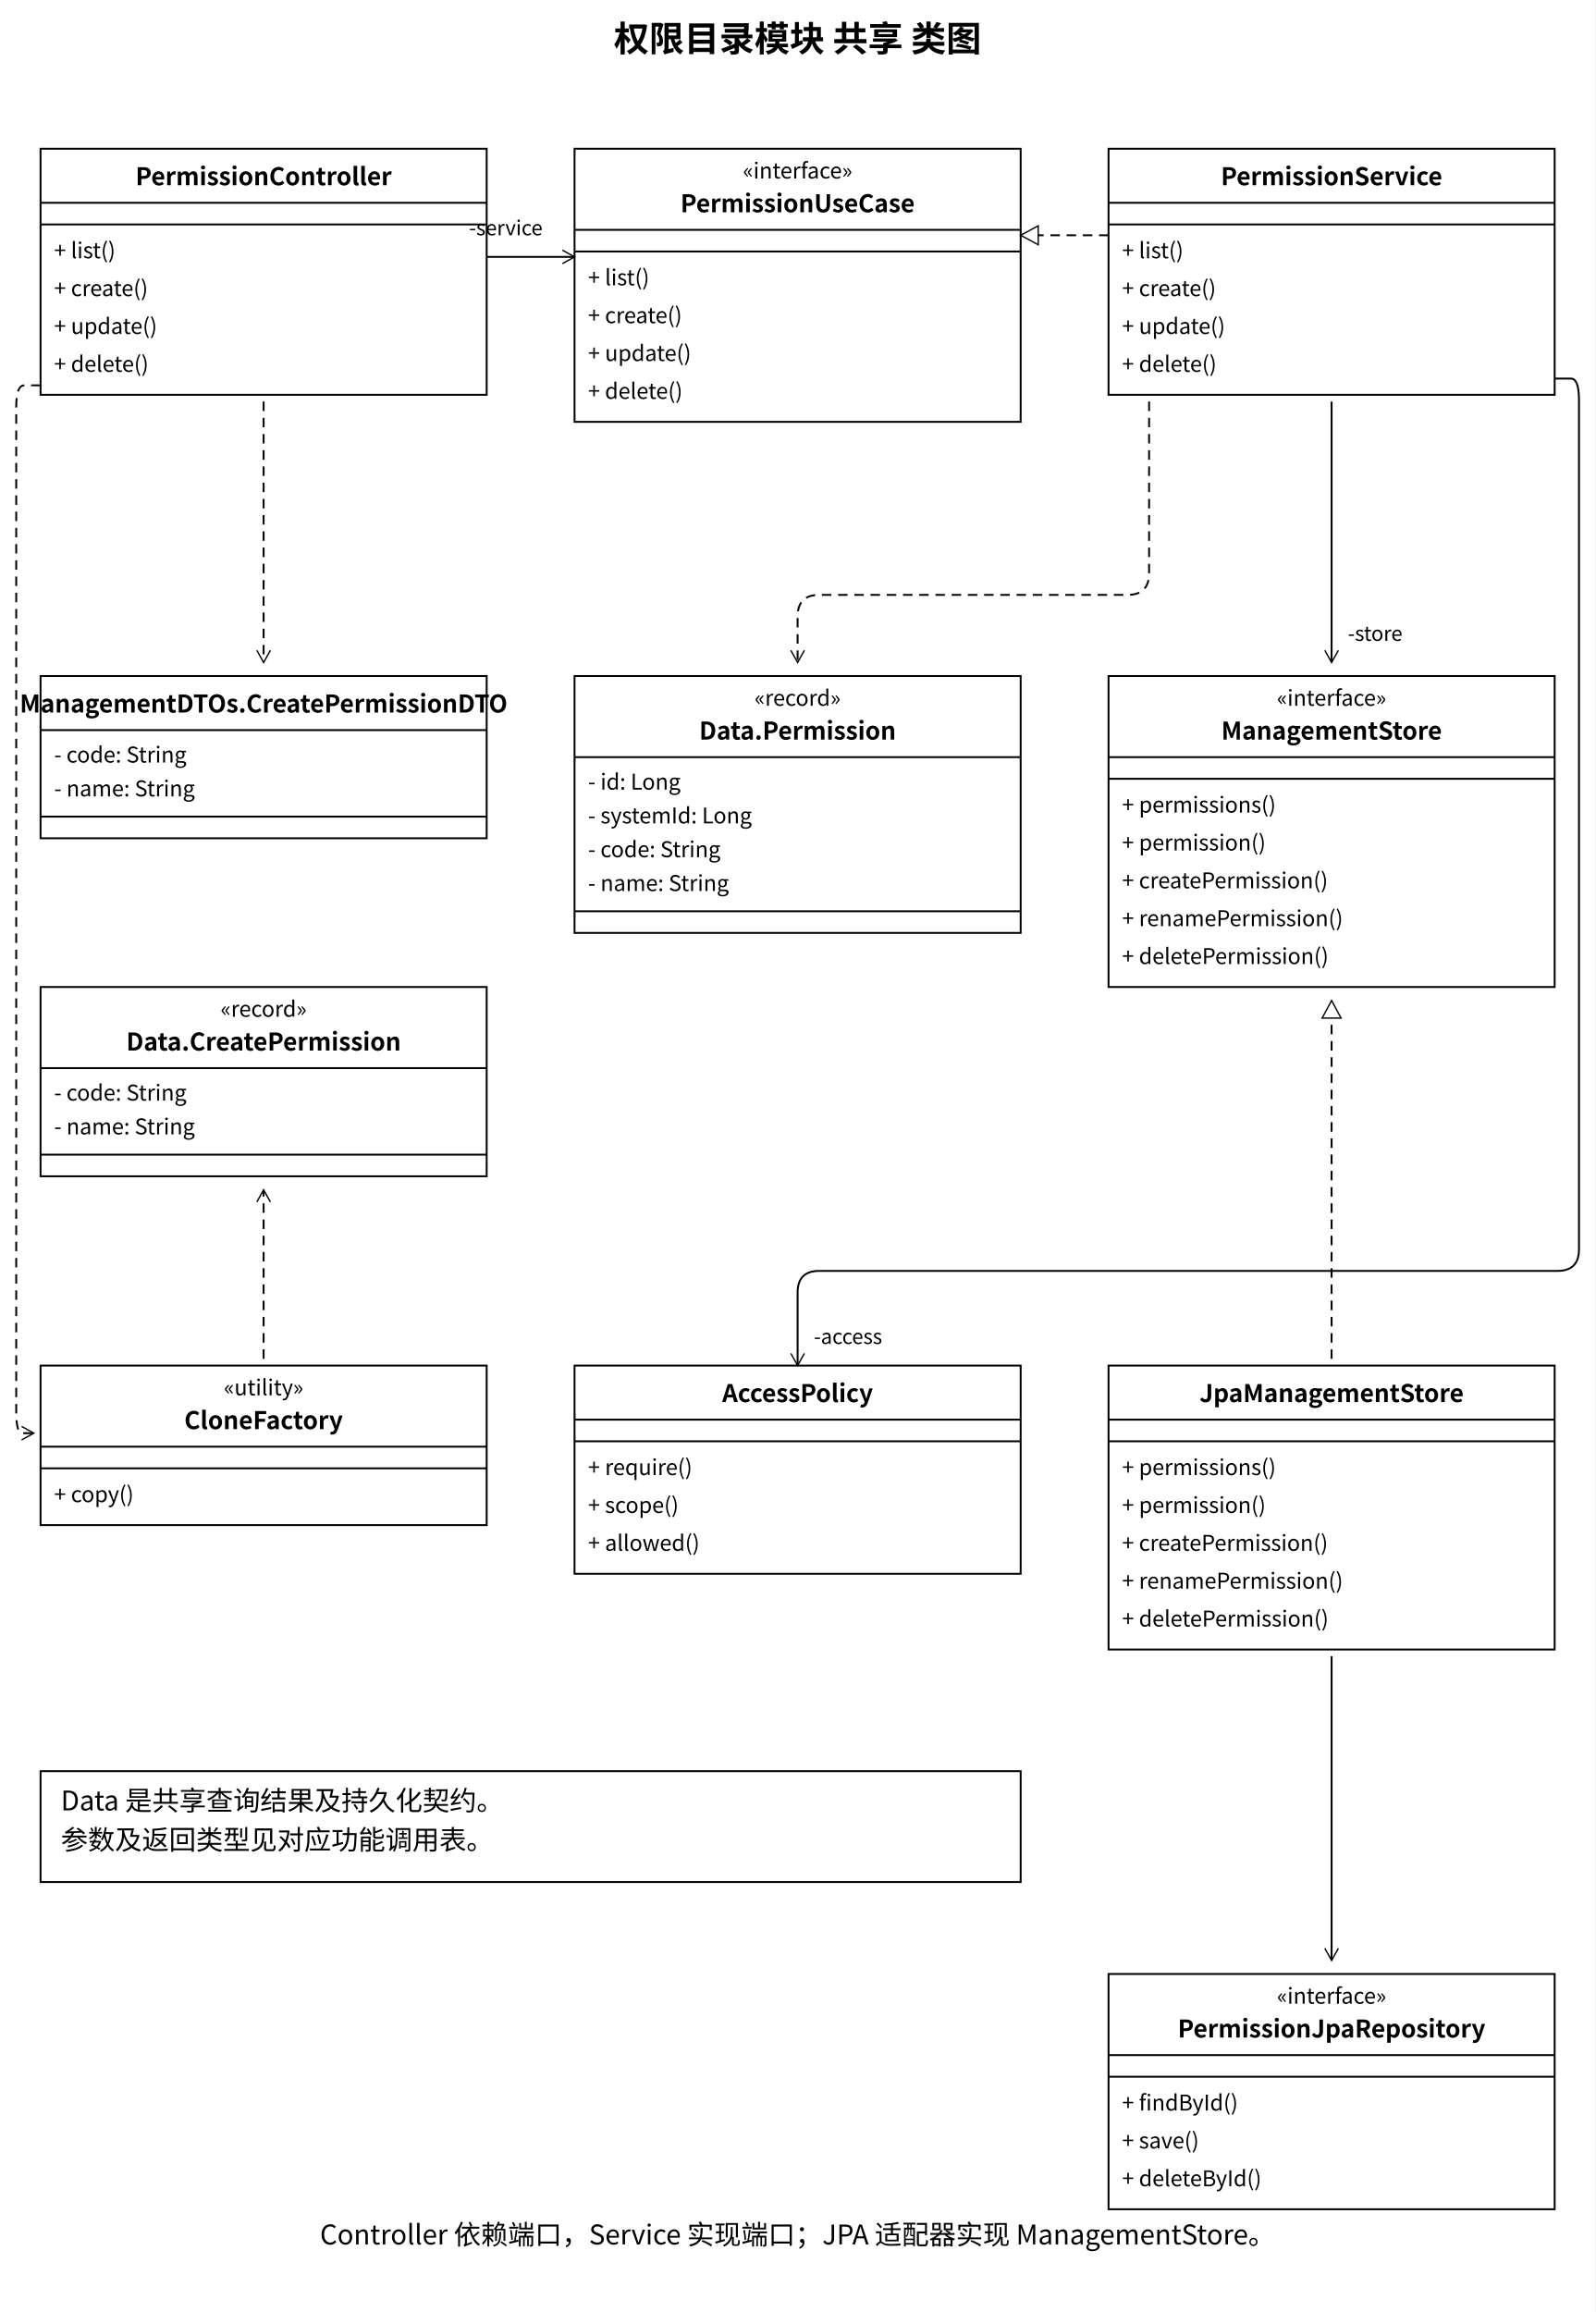
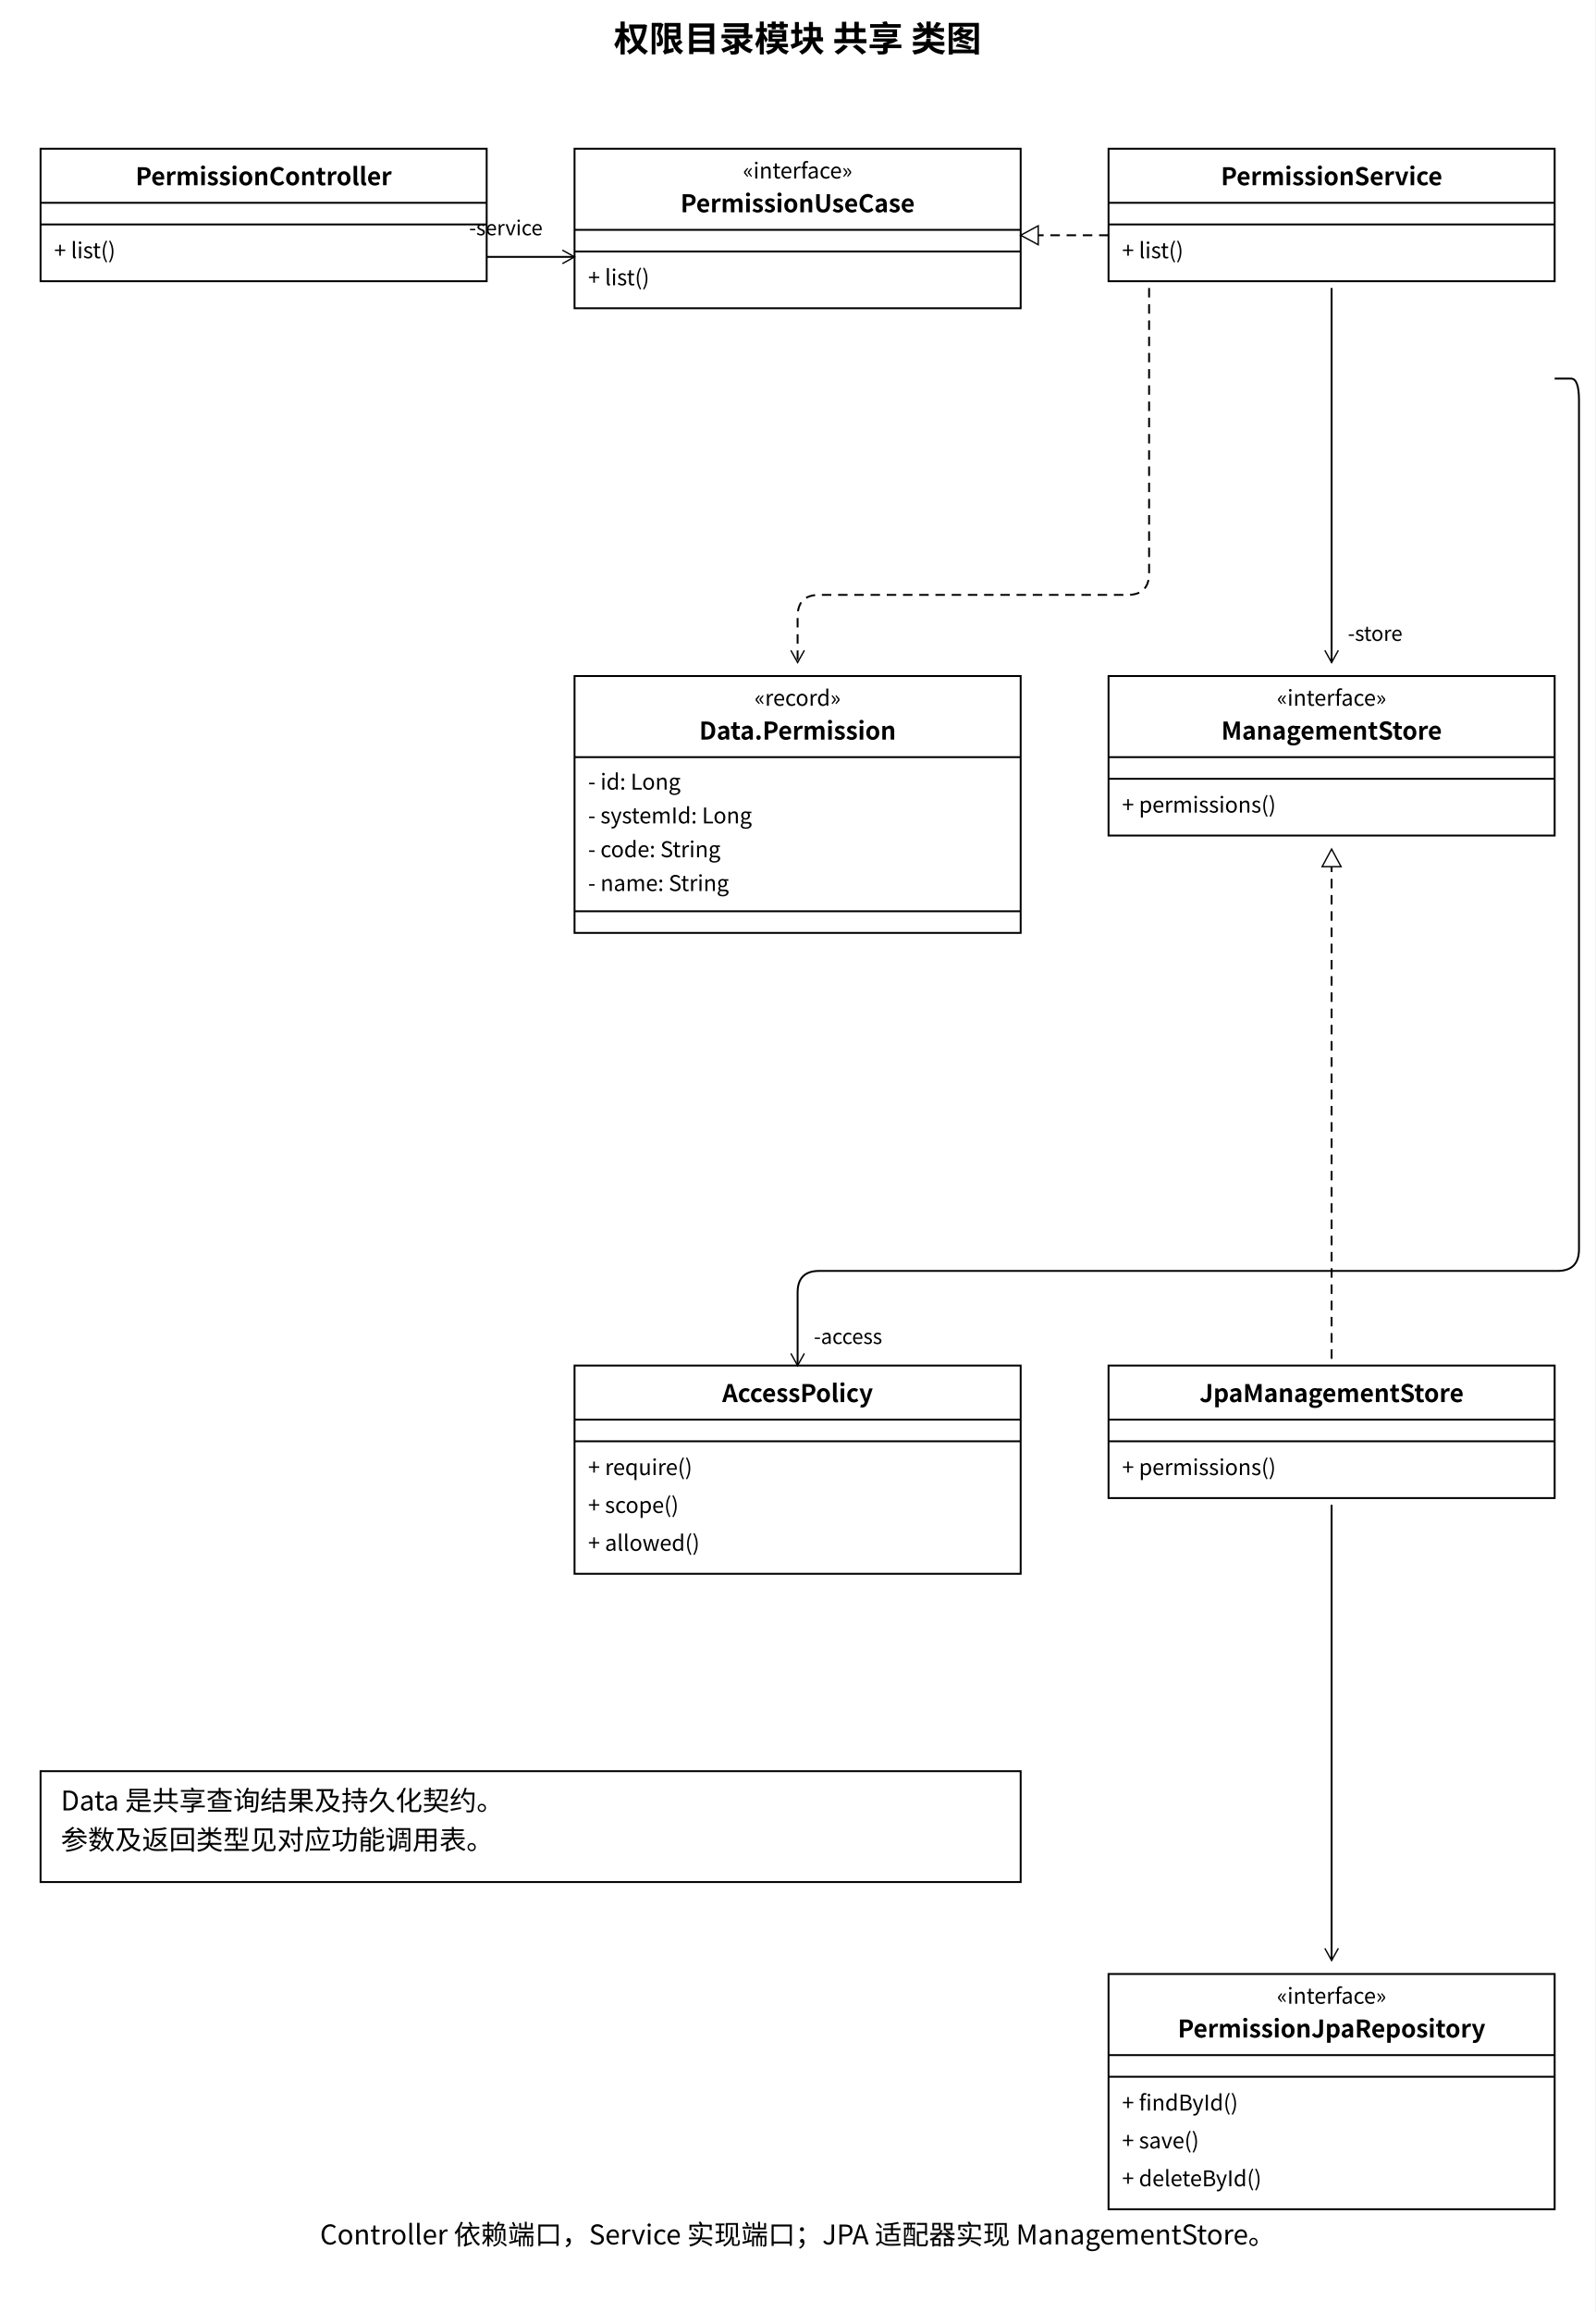
<svg xmlns="http://www.w3.org/2000/svg" width="1180" height="1710" viewBox="0 0 1180 1710">
  <style>text{font-family:'PingFang SC','Microsoft YaHei','Noto Sans CJK SC',system-ui,sans-serif;fill:black}</style>
  <defs>
    <marker id="open" markerWidth="12" markerHeight="12" refX="10" refY="6" orient="auto" markerUnits="userSpaceOnUse">
      <path d="M1,1 L10,6 L1,11" fill="none" stroke="black" />
    </marker>
    <marker id="filled" markerWidth="12" markerHeight="12" refX="10" refY="6" orient="auto" markerUnits="userSpaceOnUse">
      <path d="M1,1 L10,6 L1,11 Z" fill="black" />
    </marker>
    <marker id="triangle" markerWidth="16" markerHeight="16" refX="14" refY="8" orient="auto" markerUnits="userSpaceOnUse">
      <path d="M1,1 L14,8 L1,15 Z" fill="white" stroke="black" />
    </marker>
  </defs>
  <rect width="100%" height="100%" fill="white" />
  <text x="590.0" y="38" font-size="26" text-anchor="middle" font-weight="600">权限目录模块 共享 类图</text>
-   <rect x="30" y="110" width="330" height="182" rx="0" fill="white" stroke="black" stroke-width="1.4" />
+   <rect x="30" y="110" width="330" height="98" rx="0" fill="white" stroke="black" stroke-width="1.4" />
  <text x="195.0" y="137" font-size="18" text-anchor="middle" font-weight="600">PermissionController</text>
  <path d="M 30,150 L 360,150" fill="none" stroke="black" stroke-width="1.4" />
  <path d="M 30,166 L 360,166" fill="none" stroke="black" stroke-width="1.4" />
  <text x="40" y="191" font-size="16" text-anchor="start" font-weight="400">+ list()</text>
-   <text x="40" y="219" font-size="16" text-anchor="start" font-weight="400">+ create()</text>
-   <text x="40" y="247" font-size="16" text-anchor="start" font-weight="400">+ update()</text>
-   <text x="40" y="275" font-size="16" text-anchor="start" font-weight="400">+ delete()</text>
-   <rect x="425" y="110" width="330" height="202" rx="0" fill="white" stroke="black" stroke-width="1.4" />
+   <rect x="425" y="110" width="330" height="118" rx="0" fill="white" stroke="black" stroke-width="1.4" />
  <text x="590.0" y="132" font-size="16" text-anchor="middle" font-weight="400">«interface»</text>
  <text x="590.0" y="157" font-size="18" text-anchor="middle" font-weight="600">PermissionUseCase</text>
  <path d="M 425,170 L 755,170" fill="none" stroke="black" stroke-width="1.4" />
  <path d="M 425,186 L 755,186" fill="none" stroke="black" stroke-width="1.4" />
  <text x="435" y="211" font-size="16" text-anchor="start" font-weight="400">+ list()</text>
-   <text x="435" y="239" font-size="16" text-anchor="start" font-weight="400">+ create()</text>
-   <text x="435" y="267" font-size="16" text-anchor="start" font-weight="400">+ update()</text>
-   <text x="435" y="295" font-size="16" text-anchor="start" font-weight="400">+ delete()</text>
-   <rect x="820" y="110" width="330" height="182" rx="0" fill="white" stroke="black" stroke-width="1.4" />
+   <rect x="820" y="110" width="330" height="98" rx="0" fill="white" stroke="black" stroke-width="1.4" />
  <text x="985.0" y="137" font-size="18" text-anchor="middle" font-weight="600">PermissionService</text>
  <path d="M 820,150 L 1150,150" fill="none" stroke="black" stroke-width="1.4" />
  <path d="M 820,166 L 1150,166" fill="none" stroke="black" stroke-width="1.4" />
  <text x="830" y="191" font-size="16" text-anchor="start" font-weight="400">+ list()</text>
-   <text x="830" y="219" font-size="16" text-anchor="start" font-weight="400">+ create()</text>
-   <text x="830" y="247" font-size="16" text-anchor="start" font-weight="400">+ update()</text>
-   <text x="830" y="275" font-size="16" text-anchor="start" font-weight="400">+ delete()</text>
  <path d="M 360,190 L 425,190" fill="none" stroke="black" stroke-width="1.4" marker-end="url(#open)" />
  <text x="347" y="174" font-size="15" text-anchor="start" font-weight="400">-service</text>
  <path d="M 820,174 L 755,174" fill="none" stroke="black" stroke-width="1.4" stroke-dasharray="7 5" marker-end="url(#triangle)" />
-   <rect x="30" y="500" width="330" height="120" rx="0" fill="white" stroke="black" stroke-width="1.4" />
-   <text x="195.0" y="527" font-size="18" text-anchor="middle" font-weight="600">ManagementDTOs.CreatePermissionDTO</text>
-   <path d="M 30,540 L 360,540" fill="none" stroke="black" stroke-width="1.4" />
-   <text x="40" y="564" font-size="16" text-anchor="start" font-weight="400">- code: String</text>
-   <text x="40" y="589" font-size="16" text-anchor="start" font-weight="400">- name: String</text>
-   <path d="M 30,604 L 360,604" fill="none" stroke="black" stroke-width="1.4" />
  <rect x="425" y="500" width="330" height="190" rx="0" fill="white" stroke="black" stroke-width="1.4" />
  <text x="590.0" y="522" font-size="16" text-anchor="middle" font-weight="400">«record»</text>
  <text x="590.0" y="547" font-size="18" text-anchor="middle" font-weight="600">Data.Permission</text>
  <path d="M 425,560 L 755,560" fill="none" stroke="black" stroke-width="1.4" />
  <text x="435" y="584" font-size="16" text-anchor="start" font-weight="400">- id: Long</text>
  <text x="435" y="609" font-size="16" text-anchor="start" font-weight="400">- systemId: Long</text>
  <text x="435" y="634" font-size="16" text-anchor="start" font-weight="400">- code: String</text>
  <text x="435" y="659" font-size="16" text-anchor="start" font-weight="400">- name: String</text>
  <path d="M 425,674 L 755,674" fill="none" stroke="black" stroke-width="1.4" />
-   <rect x="820" y="500" width="330" height="230" rx="0" fill="white" stroke="black" stroke-width="1.4" />
+   <rect x="820" y="500" width="330" height="118" rx="0" fill="white" stroke="black" stroke-width="1.4" />
  <text x="985.0" y="522" font-size="16" text-anchor="middle" font-weight="400">«interface»</text>
  <text x="985.0" y="547" font-size="18" text-anchor="middle" font-weight="600">ManagementStore</text>
  <path d="M 820,560 L 1150,560" fill="none" stroke="black" stroke-width="1.4" />
  <path d="M 820,576 L 1150,576" fill="none" stroke="black" stroke-width="1.4" />
  <text x="830" y="601" font-size="16" text-anchor="start" font-weight="400">+ permissions()</text>
-   <text x="830" y="629" font-size="16" text-anchor="start" font-weight="400">+ permission()</text>
-   <text x="830" y="657" font-size="16" text-anchor="start" font-weight="400">+ createPermission()</text>
-   <text x="830" y="685" font-size="16" text-anchor="start" font-weight="400">+ renamePermission()</text>
-   <text x="830" y="713" font-size="16" text-anchor="start" font-weight="400">+ deletePermission()</text>
-   <path d="M 850,297 L 850.0,424.0 Q 850,440 834.0,440.0 L 606.0,440.0 Q 590,440 590.0,456.0 L 590,490" fill="none" stroke="black" stroke-width="1.4" stroke-dasharray="7 5" marker-end="url(#open)" />
-   <path d="M 985,297 L 985,490" fill="none" stroke="black" stroke-width="1.4" marker-end="url(#open)" />
+   <path d="M 850,213 L 850.0,424.0 Q 850,440 834.0,440.0 L 606.0,440.0 Q 590,440 590.0,456.0 L 590,490" fill="none" stroke="black" stroke-width="1.4" stroke-dasharray="7 5" marker-end="url(#open)" />
+   <path d="M 985,213 L 985,490" fill="none" stroke="black" stroke-width="1.4" marker-end="url(#open)" />
  <text x="997" y="474" font-size="15" text-anchor="start" font-weight="400">-store</text>
-   <rect x="30" y="730" width="330" height="140" rx="0" fill="white" stroke="black" stroke-width="1.4" />
-   <text x="195.0" y="752" font-size="16" text-anchor="middle" font-weight="400">«record»</text>
-   <text x="195.0" y="777" font-size="18" text-anchor="middle" font-weight="600">Data.CreatePermission</text>
-   <path d="M 30,790 L 360,790" fill="none" stroke="black" stroke-width="1.4" />
-   <text x="40" y="814" font-size="16" text-anchor="start" font-weight="400">- code: String</text>
-   <text x="40" y="839" font-size="16" text-anchor="start" font-weight="400">- name: String</text>
-   <path d="M 30,854 L 360,854" fill="none" stroke="black" stroke-width="1.4" />
-   <rect x="30" y="1010" width="330" height="118" rx="0" fill="white" stroke="black" stroke-width="1.4" />
-   <text x="195.0" y="1032" font-size="16" text-anchor="middle" font-weight="400">«utility»</text>
-   <text x="195.0" y="1057" font-size="18" text-anchor="middle" font-weight="600">CloneFactory</text>
-   <path d="M 30,1070 L 360,1070" fill="none" stroke="black" stroke-width="1.4" />
-   <path d="M 30,1086 L 360,1086" fill="none" stroke="black" stroke-width="1.4" />
-   <text x="40" y="1111" font-size="16" text-anchor="start" font-weight="400">+ copy()</text>
-   <path d="M 30,285 L 18.0,285.0 Q 12,285 12.0,301.0 L 12.0,1044.0 Q 12,1060 16.333,1060.0 L 25,1060" fill="none" stroke="black" stroke-width="1.4" stroke-dasharray="7 5" marker-end="url(#open)" />
-   <path d="M 195,1005 L 195,880" fill="none" stroke="black" stroke-width="1.4" stroke-dasharray="7 5" marker-end="url(#open)" />
  <rect x="425" y="1010" width="330" height="154" rx="0" fill="white" stroke="black" stroke-width="1.4" />
  <text x="590.0" y="1037" font-size="18" text-anchor="middle" font-weight="600">AccessPolicy</text>
  <path d="M 425,1050 L 755,1050" fill="none" stroke="black" stroke-width="1.4" />
  <path d="M 425,1066 L 755,1066" fill="none" stroke="black" stroke-width="1.4" />
  <text x="435" y="1091" font-size="16" text-anchor="start" font-weight="400">+ require()</text>
  <text x="435" y="1119" font-size="16" text-anchor="start" font-weight="400">+ scope()</text>
  <text x="435" y="1147" font-size="16" text-anchor="start" font-weight="400">+ allowed()</text>
-   <rect x="820" y="1010" width="330" height="210" rx="0" fill="white" stroke="black" stroke-width="1.4" />
+   <rect x="820" y="1010" width="330" height="98" rx="0" fill="white" stroke="black" stroke-width="1.4" />
  <text x="985.0" y="1037" font-size="18" text-anchor="middle" font-weight="600">JpaManagementStore</text>
  <path d="M 820,1050 L 1150,1050" fill="none" stroke="black" stroke-width="1.4" />
  <path d="M 820,1066 L 1150,1066" fill="none" stroke="black" stroke-width="1.4" />
  <text x="830" y="1091" font-size="16" text-anchor="start" font-weight="400">+ permissions()</text>
-   <text x="830" y="1119" font-size="16" text-anchor="start" font-weight="400">+ permission()</text>
-   <text x="830" y="1147" font-size="16" text-anchor="start" font-weight="400">+ createPermission()</text>
-   <text x="830" y="1175" font-size="16" text-anchor="start" font-weight="400">+ renamePermission()</text>
-   <text x="830" y="1203" font-size="16" text-anchor="start" font-weight="400">+ deletePermission()</text>
-   <path d="M 985,1005 L 985,740" fill="none" stroke="black" stroke-width="1.4" stroke-dasharray="7 5" marker-end="url(#triangle)" />
-   <path d="M 195,297 L 195,490" fill="none" stroke="black" stroke-width="1.4" stroke-dasharray="7 5" marker-end="url(#open)" />
+   <path d="M 985,1005 L 985,628" fill="none" stroke="black" stroke-width="1.4" stroke-dasharray="7 5" marker-end="url(#triangle)" />
  <path d="M 1150,280 L 1162.0,280.0 Q 1168,280 1168.0,296.0 L 1168.0,924.0 Q 1168,940 1152.0,940.0 L 606.0,940.0 Q 590,940 590.0,956.0 L 590,1010" fill="none" stroke="black" stroke-width="1.4" marker-end="url(#open)" />
  <text x="602" y="994" font-size="15" text-anchor="start" font-weight="400">-access</text>
  <rect x="30" y="1310" width="725" height="82" rx="0" fill="white" stroke="black" stroke-width="1.4" />
  <text x="45" y="1339" font-size="20" text-anchor="start" font-weight="400">Data 是共享查询结果及持久化契约。</text>
  <text x="45" y="1368" font-size="20" text-anchor="start" font-weight="400">参数及返回类型见对应功能调用表。</text>
  <rect x="820" y="1460" width="330" height="174" rx="0" fill="white" stroke="black" stroke-width="1.4" />
  <text x="985.0" y="1482" font-size="16" text-anchor="middle" font-weight="400">«interface»</text>
  <text x="985.0" y="1507" font-size="18" text-anchor="middle" font-weight="600">PermissionJpaRepository</text>
  <path d="M 820,1520 L 1150,1520" fill="none" stroke="black" stroke-width="1.4" />
  <path d="M 820,1536 L 1150,1536" fill="none" stroke="black" stroke-width="1.4" />
  <text x="830" y="1561" font-size="16" text-anchor="start" font-weight="400">+ findById()</text>
  <text x="830" y="1589" font-size="16" text-anchor="start" font-weight="400">+ save()</text>
  <text x="830" y="1617" font-size="16" text-anchor="start" font-weight="400">+ deleteById()</text>
-   <path d="M 985,1225 L 985,1450" fill="none" stroke="black" stroke-width="1.4" marker-end="url(#open)" />
+   <path d="M 985,1113 L 985,1450" fill="none" stroke="black" stroke-width="1.4" marker-end="url(#open)" />
  <text x="590" y="1660" font-size="20" text-anchor="middle" font-weight="400">Controller 依赖端口，Service 实现端口；JPA 适配器实现 ManagementStore。</text>
</svg>
